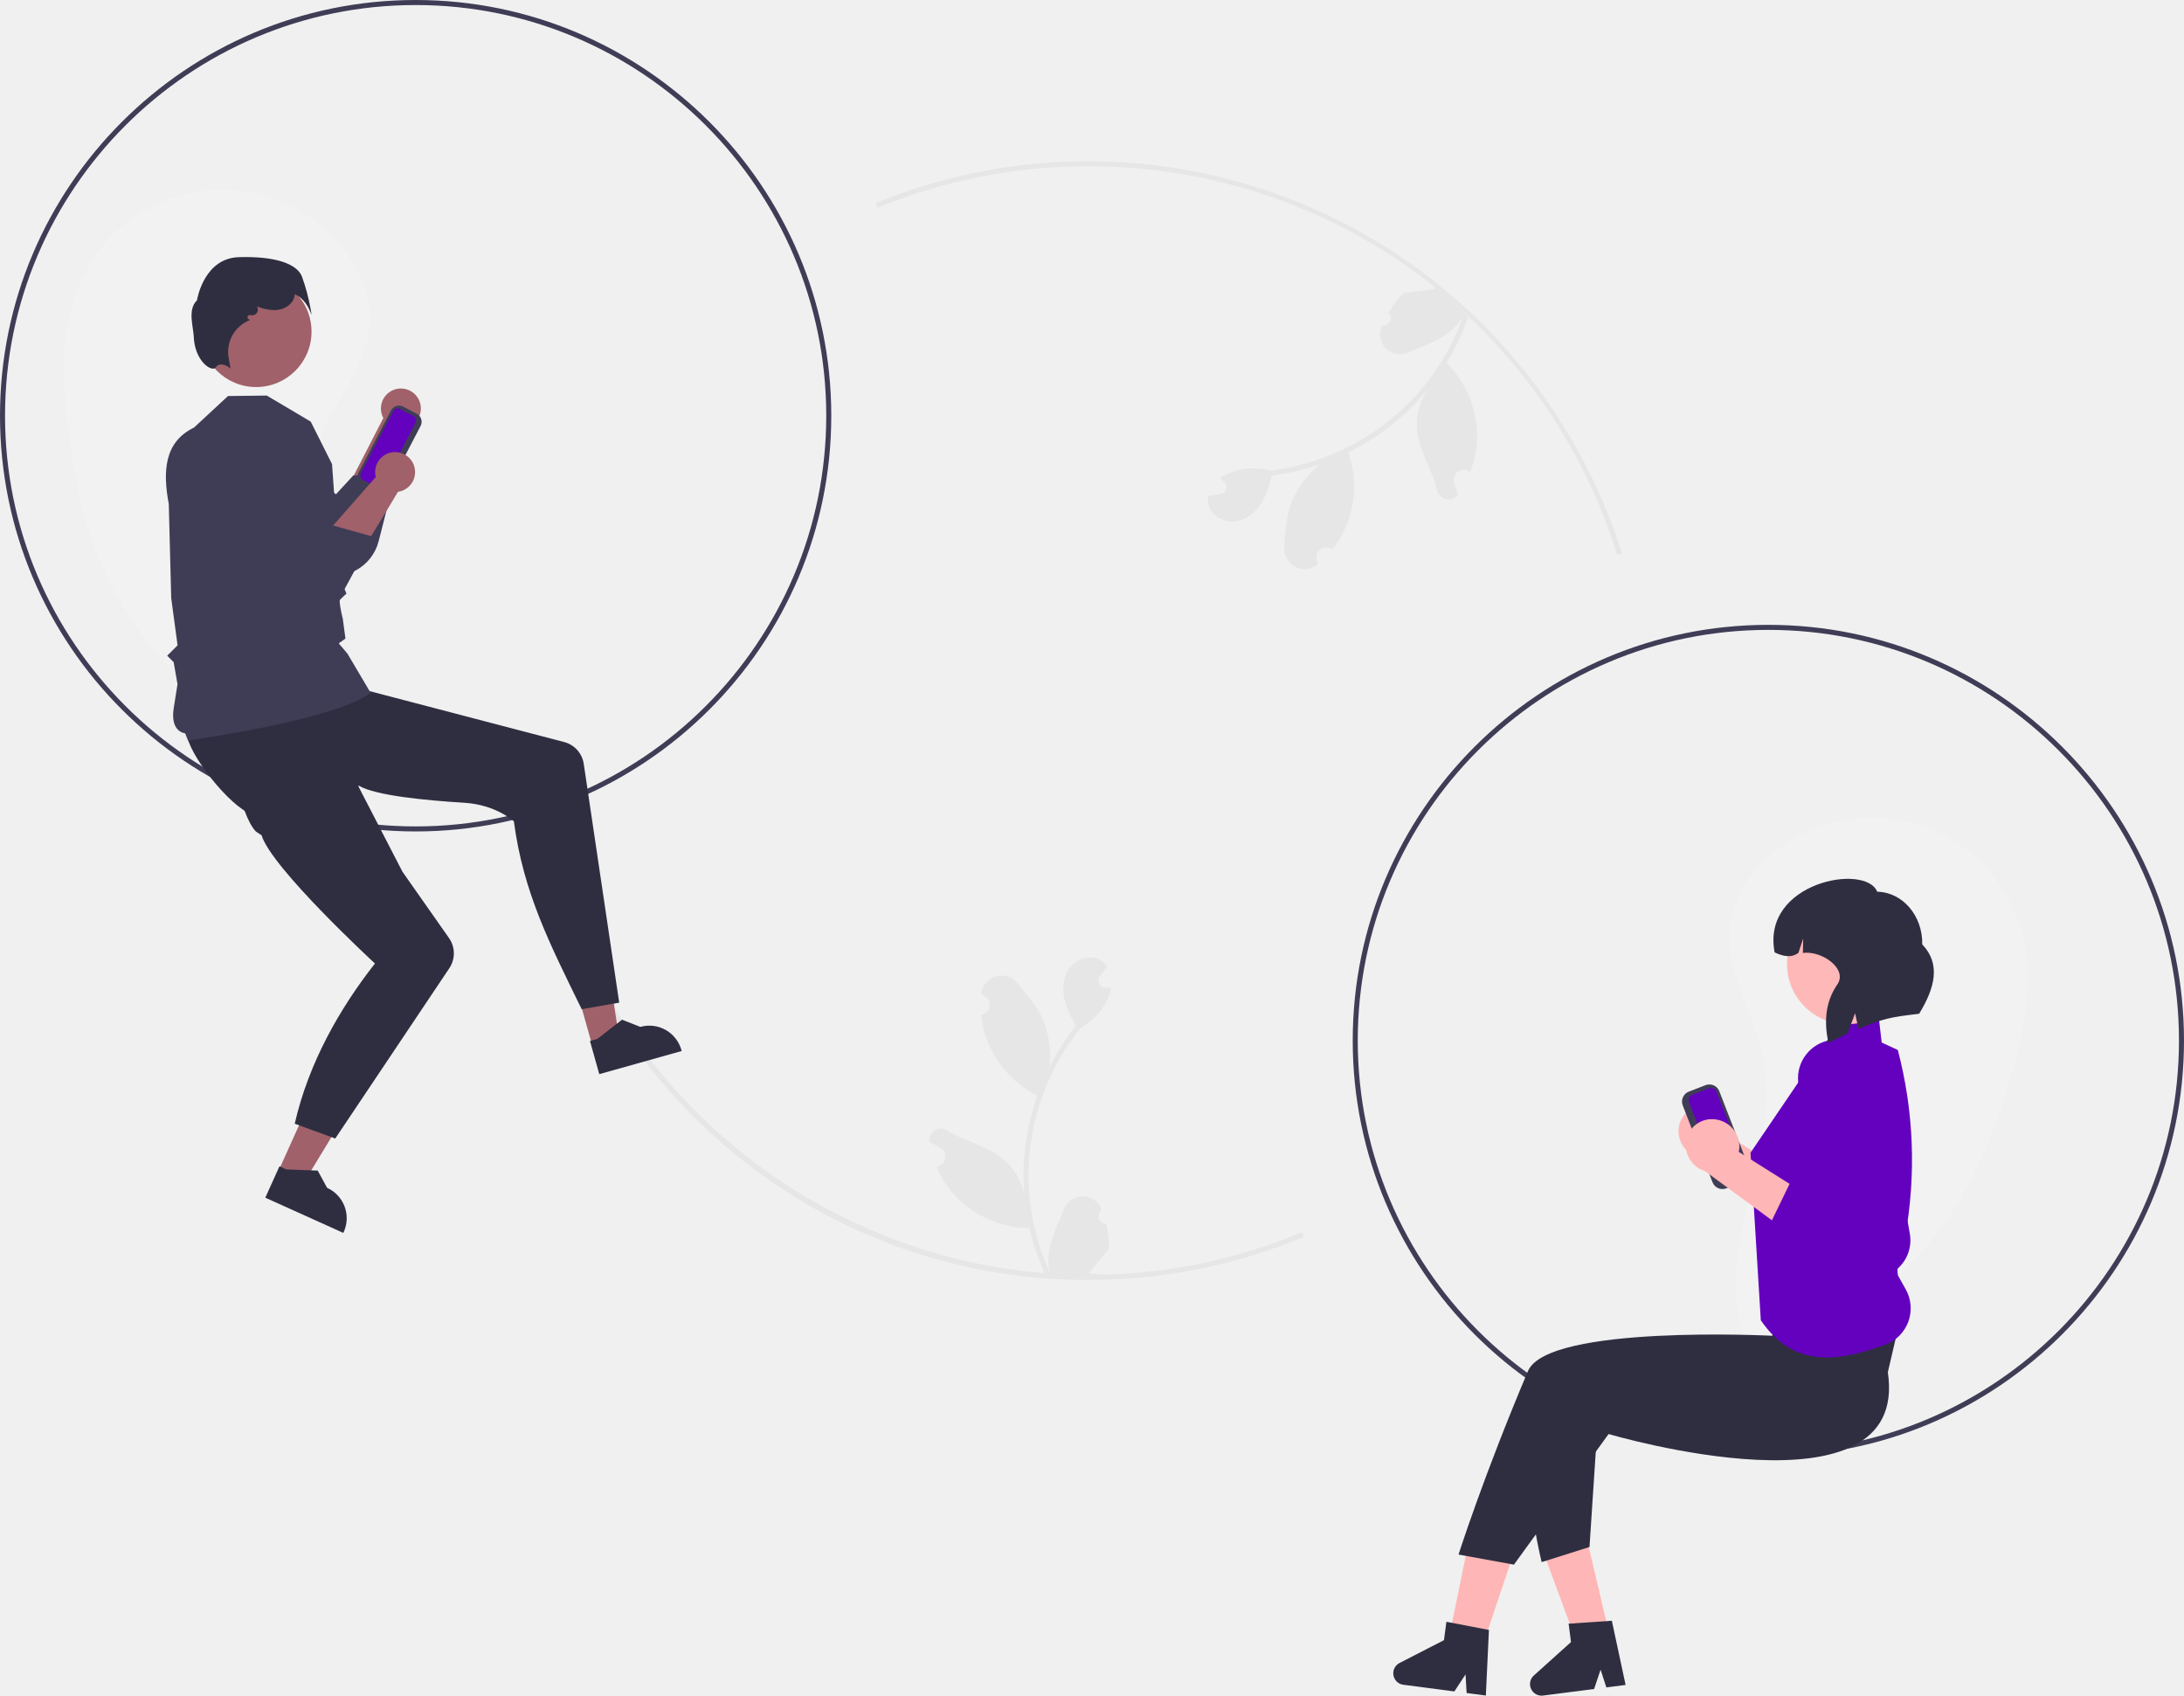
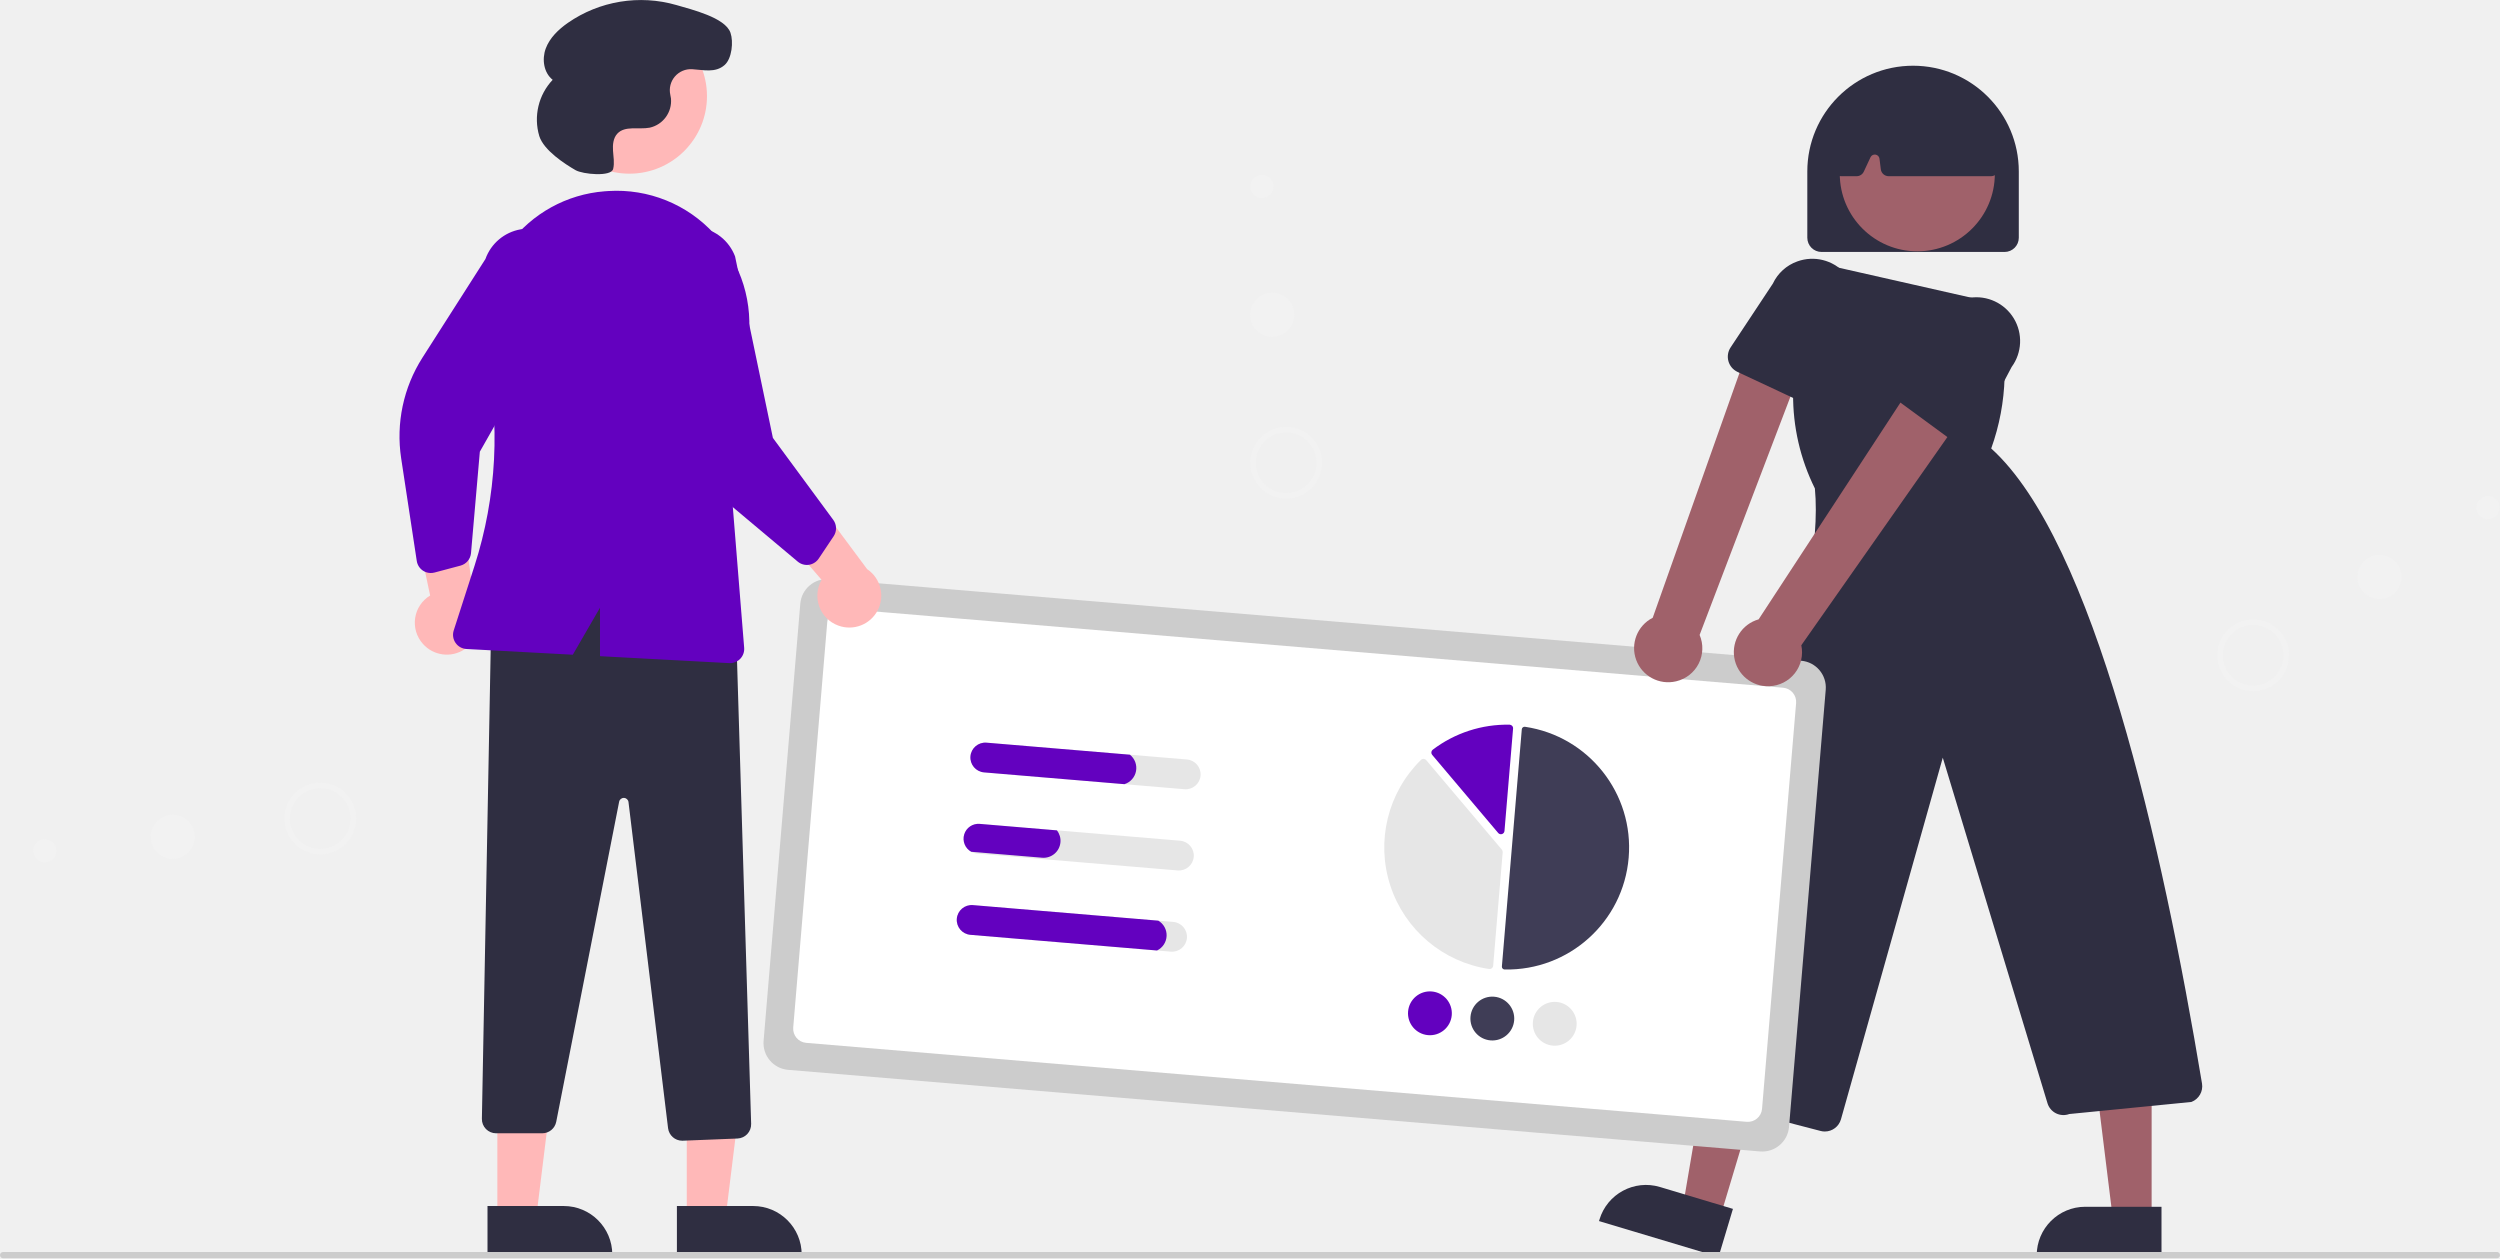
- <svg xmlns="http://www.w3.org/2000/svg" data-name="Layer 1" width="867" height="673.005" viewBox="0 0 867 673.005">
-   <path d="M279.609,409.65a137.199,137.199,0,0,1-72.318-70.942c-7.93-18.131-11.801-37.793-14.006-57.459-2.163-19.294-2.604-39.647,5.699-57.197a61.535,61.535,0,0,1,105.049-10.338c5.45,7.349,9.282,16.167,9.38,25.316.205,19.191-15.226,34.592-21.996,52.551-6.996,18.558-4.474,39.121-3.285,58.918s.435,41.26-11.577,57.041" transform="translate(-166.5 -113.4976)" fill="#f2f2f2" />
-   <path d="M858.426,652.315a137.199,137.199,0,0,0,83.137-57.887c10.843-16.555,17.939-35.295,23.393-54.318,5.35-18.663,9.18-38.657,3.92-57.346a61.535,61.535,0,0,0-101.853-27.714c-6.6,6.337-11.849,14.393-13.471,23.397-3.403,18.888,9.243,36.647,12.923,55.483,3.802,19.465-2.113,39.319-6.588,58.64s-7.311,40.609,1.901,58.173" transform="translate(-166.5 -113.4976)" fill="#f2f2f2" />
-   <path d="M598.5,621.498A219.995,219.995,0,0,1,464.079,576.191a223.646,223.646,0,0,1-78.777-114.596l1.921-.559C414.351,554.336,501.231,619.498,598.5,619.498a218.692,218.692,0,0,0,84.721-16.904l.771,1.846A220.68,220.68,0,0,1,598.5,621.498Z" transform="translate(-166.5 -113.4976)" fill="#e6e6e6" />
-   <path d="M808.506,333.744C779.648,241.484,695.254,179.498,598.5,179.498a218.759,218.759,0,0,0-83.588,16.436l-.761-1.85a222.331,222.331,0,0,1,217.039,27.416A223.906,223.906,0,0,1,810.415,333.147Z" transform="translate(-166.5 -113.4976)" fill="#e6e6e6" />
-   <path d="M868.5,691.498c-90.981,0-165-74.019-165-165s74.019-165,165-165,165,74.019,165,165S959.481,691.498,868.5,691.498Zm0-328c-89.878,0-163,73.122-163,163,0,89.879,73.122,163,163,163s163-73.121,163-163C1031.5,436.619,958.378,363.498,868.5,363.498Z" transform="translate(-166.5 -113.4976)" fill="#3f3d56" />
-   <path d="M331.5,443.498c-90.981,0-165-74.019-165-165s74.019-165,165-165,165,74.019,165,165S422.481,443.498,331.5,443.498Zm0-328c-89.878,0-163,73.122-163,163s73.122,163,163,163,163-73.122,163-163S421.378,115.498,331.5,115.498Z" transform="translate(-166.5 -113.4976)" fill="#3f3d56" />
-   <path d="M318.671,279.425l-14.57,28.298,14.387,8.247s9.87-31.787,10.16-32.993a7.939,7.939,0,1,0-9.976-3.553Z" transform="translate(-166.5 -113.4976)" fill="#a0616a" />
-   <path d="M243.895,283.274c6.5,24.081,29.861,39.375,49.261,57.711a18.197,18.197,0,0,0,23.679-12.76l6.538-25.588-16.618-.444-6.877,7.474L277.625,293.81Z" transform="translate(-166.5 -113.4976)" fill="#3f3d56" />
-   <path d="M843.97,552.136a10.855,10.855,0,0,1,10.138,11.245,10.414,10.414,0,0,1-.234,1.706l32.041,20.186-17.714,7.835L840.49,572.736a10.825,10.825,0,0,1-7.654-10.774,10.359,10.359,0,0,1,10.85-9.845Q843.828,552.125,843.97,552.136Z" transform="translate(-166.5 -113.4976)" fill="#ffb6b6" />
-   <path d="M874.868,576.097,866.927,592.482l31.398,20.205a15.619,15.619,0,0,0,15.183,1.017h0a14.966,14.966,0,0,0,8.3-15.962L911.621,539.577a16.136,16.136,0,0,0-17.716-13.361h0a15.303,15.303,0,0,0-13.549,16.876q.026.237.059.473a15.7,15.7,0,0,0,.321,1.661l11.122,41.365Z" transform="translate(-166.5 -113.4976)" fill="#6301bf" />
-   <path d="M846.331,582.74l-11.824-30.509a4.227,4.227,0,0,1,2.411-5.463l6.649-2.577a4.227,4.227,0,0,1,5.463,2.411l11.824,30.509a4.227,4.227,0,0,1-2.411,5.463l-6.649,2.577A4.227,4.227,0,0,1,846.331,582.74Z" transform="translate(-166.5 -113.4976)" fill="#3f3d56" />
-   <path d="M838.3,548.022a2.278,2.278,0,0,0-1.299,2.944l11.824,30.509a2.278,2.278,0,0,0,2.944,1.299l6.649-2.577a2.278,2.278,0,0,0,1.299-2.944L847.893,546.745a2.278,2.278,0,0,0-2.944-1.299Z" transform="translate(-166.5 -113.4976)" fill="#6301bf" />
-   <rect x="872.636" y="601.497" width="44.903" height="44.903" transform="translate(1623.676 1134.4) rotate(-180)" fill="#ffb8b8" />
-   <polygon points="599.649 620.243 582.5 614.473 572.95 661.153 584.57 665.062 599.649 620.243" fill="#ffb6b6" />
-   <polygon points="630.062 611.362 612.454 615.526 629.013 660.202 640.944 657.38 630.062 611.362" fill="#ffb6b6" />
-   <path d="M915.929,658.131c9,60-110.851,24.527-110.851,24.527L767.5,734.498l-22-4s9.899-31.12,27.578-72.839c7.851-18.527,97-14,97-14l1.851-14.527,51-1Z" transform="translate(-166.5 -113.4976)" fill="#2f2e41" />
-   <path d="M801.295,669.786l-32.641.751c5.233,45.007,9.846,62.96,9.846,62.96l19-6Z" transform="translate(-166.5 -113.4976)" fill="#2f2e41" />
-   <path d="M890.277,528.529l9.038-11.618,12.893-.559,1.287,10.927,6.388,2.946a171.329,171.329,0,0,1,2.886,74.227l0,0h0a6.609,6.609,0,0,0-1.88,6.42l.414,1.651-.038.06a9.672,9.672,0,0,0-1.284,7.22h0l3.051,5.421a15.395,15.395,0,0,1-8.194,22.018c-18.753,6.797-36.332,9.329-49.337-9.745l-4.089-66.47Z" transform="translate(-166.5 -113.4976)" fill="#6301bf" />
-   <circle cx="733.245" cy="382.662" r="23.838" fill="#ffb8b8" />
-   <path d="M911.712,467.423c10.093.194,18.099,9.556,17.88,20.911,7.469,7.794,4.999,17.33-1.242,27.528-11.417,1.325-14.082,1.877-24.094,5.961l-1.319-6.164-2.99,8.027q-3.817,1.76-7.576,3.863c-1.801-8.261-1.354-16.29,3.486-23.284,4.3-6.213-6.165-13.59-13.649-12.547h0l.11-5.707-1.88,5.673c-2.917,2.144-6.144,1.368-9.454-.182v-0C865.62,463.613,907.166,455.986,911.712,467.423Z" transform="translate(-166.5 -113.4976)" fill="#2f2e41" />
-   <path d="M756.352,786.455l-7.64-.998-.421-7.392-4.435,6.757-20.264-2.647a4.594,4.594,0,0,1-1.504-8.642l17.642-9.062.953-7.293,16.888,3.239Z" transform="translate(-166.5 -113.4976)" fill="#2f2e41" />
-   <path d="M811.828,782.247l-7.642.983-2.293-7.04-2.565,7.665-20.269,2.608a4.594,4.594,0,0,1-3.658-7.973L790.149,765.23l-.939-7.294,17.156-1.175Z" transform="translate(-166.5 -113.4976)" fill="#2f2e41" />
-   <path d="M846.845,557.712a10.855,10.855,0,0,1,10.138,11.245,10.414,10.414,0,0,1-.234,1.706l32.041,20.186-17.714,7.835-27.711-20.37a10.825,10.825,0,0,1-7.654-10.774,10.359,10.359,0,0,1,10.85-9.845Q846.703,557.702,846.845,557.712Z" transform="translate(-166.5 -113.4976)" fill="#ffb6b6" />
-   <path d="M877.743,581.674l-7.941,16.385,31.398,20.205a15.619,15.619,0,0,0,15.183,1.017h0a14.966,14.966,0,0,0,8.3-15.962l-10.188-58.164a16.136,16.136,0,0,0-17.716-13.361h0a15.303,15.303,0,0,0-13.549,16.876q.026.237.059.473a15.701,15.701,0,0,0,.321,1.661l11.122,41.365Z" transform="translate(-166.5 -113.4976)" fill="#6301bf" />
-   <polygon points="110.415 465.016 120.487 469.559 142.805 432.873 127.94 426.167 110.415 465.016" fill="#a0616a" />
-   <path d="M271.82,588.86,302.792,602.832l.177-.392a13.226,13.226,0,0,0-6.616-17.494l-.001-0-3.721-6.844-12.492-.47-2.704-1.22Z" transform="translate(-166.5 -113.4976)" fill="#2f2e41" />
-   <polygon points="235.159 415.125 245.796 412.139 239.34 369.685 223.639 374.093 235.159 415.125" fill="#a0616a" />
-   <path d="M404.399,539.825l32.713-9.184-.116-.414a13.226,13.226,0,0,0-16.307-9.159l-.001 0-7.248-2.856-9.876,7.663-2.856.802Z" transform="translate(-166.5 -113.4976)" fill="#2f2e41" />
-   <path d="M240.658,404.574c.272,7.87,17.01,29.103,25.813,32.148,1.496.518,2.371.803,2.371.803l3.064-.926L309.008,425.373c6.497,3.822,25.877,5.765,41.78,6.737,12.657.771,19.712,7.388,19.712,7.388,3.734,28.398,14.499,49.101,26.913,74.545l14.898-2.591-14.075-94.778a10.558,10.558,0,0,0-7.772-8.663L289.22,381.527s-5.584-1.01-17.36,4.67C252.473,395.551,240.464,398.848,240.658,404.574Z" transform="translate(-166.5 -113.4976)" fill="#2f2e41" />
-   <path d="M260.004,403.051c-3.395,7.105,1.636,33.67,8.036,40.437l1.699,1.155.574.299c3.839,12.986,45.037,50.967,45.037,50.967-13.916,17.728-26.317,39.355-31.851,63.587l16.091,5.88L344.885,497.759a10.558,10.558,0,0,0-.131-11.942l-18.478-26.321-30.11-58.323C274.652,400.509,262.478,397.883,260.004,403.051Z" transform="translate(-166.5 -113.4976)" fill="#2f2e41" />
-   <path d="M241.264,407.668c-.05,0-1.229-3.087-1.253-3.094-.401-.112-5.83-.648-4.609-9.635l1.562-9.892-1.525-8.734-2.565-2.565,4.122-4.122L234.47,350.93,233.5,313.498c-2.434-12.858-1.799-24.618,9.994-30.281l13.52-12.54,15.384-.186,17.454,10.347,8.456,16.858,3.28,45.688,2.449,5.714-.21.19c-.016.015-1.648,1.49-2.381,2.301-.355.504.311,4.269,1.134,7.466l1.055,7.892-2.658,1.9,3.456,4.082,9.421,15.925-.564-.14c-.636-.158-6.561,8.735-71.59,18.624C241.399,407.384,241.389,407.668,241.264,407.668Z" transform="translate(-166.5 -113.4976)" fill="#3f3d56" />
-   <path d="M315.727,308.79l-5.383-2.809a3.599,3.599,0,0,1-1.524-4.851l12.889-24.701a3.599,3.599,0,0,1,4.851-1.524l5.383,2.809a3.599,3.599,0,0,1,1.524,4.851l-12.889,24.701A3.599,3.599,0,0,1,315.727,308.79Z" transform="translate(-166.5 -113.4976)" fill="#3f3d56" />
-   <path d="M325.271,275.836a1.94,1.94,0,0,0-2.614.821l-12.889,24.701a1.94,1.94,0,0,0,.821,2.614l5.383,2.809a1.94,1.94,0,0,0,2.614-.821l12.889-24.701a1.94,1.94,0,0,0-.821-2.614Z" transform="translate(-166.5 -113.4976)" fill="#6301bf" />
-   <circle cx="101.672" cy="131.625" r="21.996" fill="#a0616a" />
-   <path d="M257.354,259.29a5.259,5.259,0,0,0-3.399-1.141,2.735,2.735,0,0,0-1.871,1.243,1.106,1.106,0,0,1-.97.413c-2.347.085-7.35-4.269-7.692-12.67-.163-3.993-2.551-10.749,1.252-14.408.255-1.477,3.224-16.739,16.61-17.16,13.704-.436,22.827,2.317,25.019,7.54h0a75.905,75.905,0,0,1,3.458,12.766l.46,2.585-1.074-2.396c-.02-.045-1.979-4.335-5.611-5.766a6.162,6.162,0,0,1-.525,2.02c-1.185,2.568-4.172,4.244-7.611,4.27a19.645,19.645,0,0,1-6.915-1.487,2.263,2.263,0,0,1-2.135,3.536l-.636-.079a.864.864,0,0,0-.515,1.62l.56.299-.679.329a13.544,13.544,0,0,0-7.846,14.571l.792,4.455Z" transform="translate(-166.5 -113.4976)" fill="#2f2e41" />
-   <path d="M605.61,599.177a2.937,2.937,0,0,1-2.128-5.09l.201-.8q-.04-.096-.08-.192a7.887,7.887,0,0,0-14.548.054c-2.379,5.731-5.409,11.471-6.155,17.53a23.331,23.331,0,0,0,.41,8.024,93.541,93.541,0,0,1-8.509-38.851,90.285,90.285,0,0,1,.56-10.072q.464-4.112,1.287-8.166a94.625,94.625,0,0,1,18.765-40.104,25.182,25.182,0,0,0,10.473-10.866,19.209,19.209,0,0,0,1.747-5.249c-.51.067-1.028.109-1.538.142-.159.008-.326.017-.485.025l-.06.003a2.91,2.91,0,0,1-2.39-4.74q.33-.406.661-.812c.334-.418.677-.828,1.011-1.245a1.448,1.448,0,0,0,.109-.125c.385-.476.769-.945,1.154-1.421a8.414,8.414,0,0,0-2.758-2.666c-3.853-2.257-9.169-.694-11.953,2.792-2.792,3.485-3.318,8.375-2.349,12.73a33.719,33.719,0,0,0,4.664,10.398c-.209.268-.426.527-.635.794a95.236,95.236,0,0,0-9.94,15.748,39.591,39.591,0,0,0-2.364-18.389c-2.262-5.458-6.503-10.054-10.237-14.772-4.485-5.667-13.683-3.194-14.473,3.99q-.011.104-.022.209.832.469,1.629.996a3.984,3.984,0,0,1-1.606,7.249l-.081.013a39.636,39.636,0,0,0,1.045,5.926,40.81,40.81,0,0,0,20.32,25.577c.326.167.644.334.97.493a97.207,97.207,0,0,0-5.232,24.624,92.197,92.197,0,0,0,.067,14.887l-.025-.176a24.363,24.363,0,0,0-8.317-14.067c-6.4-5.258-15.443-7.194-22.347-11.42a4.572,4.572,0,0,0-7.003,4.448q.014.092.028.185a26.761,26.761,0,0,1,3.001,1.446q.832.469,1.629.996a3.984,3.984,0,0,1-1.606,7.249l-.081.012c-.058.008-.109.017-.167.025a39.671,39.671,0,0,0,7.297,11.426,40.846,40.846,0,0,0,29.623,12.998h.008a97.18,97.18,0,0,0,6.528,19.058h23.32c.084-.259.159-.527.234-.786a26.496,26.496,0,0,1-6.453-.384c1.73-2.123,3.46-4.263,5.191-6.386a1.446,1.446,0,0,0,.109-.125c.878-1.087,1.764-2.165,2.641-3.251l0-.001a38.811,38.811,0,0,0-1.137-9.887Z" transform="translate(-166.5 -113.4976)" fill="#e6e6e6" />
-   <path d="M717.709,237.565a2.937,2.937,0,0,1-2.029,5.131l-.703.432q-.039.097-.077.193a7.887,7.887,0,0,0,10.456,10.115c5.704-2.443,11.88-4.44,16.643-8.258a23.331,23.331,0,0,0,5.307-6.032,93.541,93.541,0,0,1-21.023,33.761,90.285,90.285,0,0,1-7.431,6.822q-3.203,2.621-6.622,4.95a94.625,94.625,0,0,1-41.43,15.623,25.182,25.182,0,0,0-15.084.472,19.209,19.209,0,0,0-4.915,2.54c.412.308.812.64,1.201.972.12.105.245.216.365.32l.045.04a2.91,2.91,0,0,1-1.597,5.063q-.52.061-1.04.121c-.531.066-1.062.12-1.594.186a1.447,1.447,0,0,0-.165.014c-.608.073-1.21.14-1.818.212a8.414,8.414,0,0,0,.114,3.835c1.184,4.306,6.082,6.897,10.508,6.343,4.432-.548,8.222-3.682,10.567-7.477a33.719,33.719,0,0,0,3.917-10.702c.336-.046.673-.08,1.009-.125a95.236,95.236,0,0,0,18.11-4.34,39.591,39.591,0,0,0-11.142,14.819c-2.189,5.488-2.361,11.739-2.979,17.724-.743,7.189,7.57,11.838,13.15,7.244q.081-.067.162-.134-.268-.917-.471-1.85a3.984,3.984,0,0,1,6.21-4.071l.067.048a39.637,39.637,0,0,0,3.388-4.973,40.81,40.81,0,0,0,3.3-32.499c-.117-.347-.228-.689-.35-1.03a97.208,97.208,0,0,0,20.934-13.982A92.198,92.198,0,0,0,733.035,268.364l-.105.143a24.363,24.363,0,0,0-3.863,15.879c.914,8.232,6.038,15.93,8.033,23.776a4.572,4.572,0,0,0,8.119,1.702q.054-.076.109-.152a26.76,26.76,0,0,1-1.14-3.13q-.268-.917-.471-1.85a3.984,3.984,0,0,1,6.21-4.071l.067.048c.048.035.09.064.137.099a39.67,39.67,0,0,0,2.749-13.276,40.846,40.846,0,0,0-12.142-29.984l-.006-.006a97.18,97.18,0,0,0,8.627-18.204l-16.7-16.277c-.241.127-.481.266-.716.399a26.496,26.496,0,0,1,4.353,4.779c-2.721.313-5.454.638-8.174.95a1.449,1.449,0,0,0-.165.014c-1.387.166-2.774.319-4.161.485l-.001.001a38.812,38.812,0,0,0-6.086,7.874Z" transform="translate(-166.5 -113.4976)" fill="#e6e6e6" />
-   <path d="M315.663,302.841l-21.03,23.893,11.942,11.506s17.321-28.422,17.897-29.521a7.939,7.939,0,1,0-8.809-5.878Z" transform="translate(-166.5 -113.4976)" fill="#a0616a" />
-   <path d="M242.205,288.345c.433,24.938,19.361,45.466,33.706,67.978a18.197,18.197,0,0,0,26.076-6.603L314.565,326.499l-16.009-4.482-8.492,5.572-17.716-20.803Z" transform="translate(-166.5 -113.4976)" fill="#3f3d56" />
+ <svg xmlns="http://www.w3.org/2000/svg" data-name="Layer 1" width="792" height="398.625" viewBox="0 0 792 398.625">
+   <path d="M839.056,330.509h-58a4.505,4.505,0,0,1-4.5-4.5v-21a33.5,33.5,0,1,1,67,0v21A4.505,4.505,0,0,1,839.056,330.509Z" transform="translate(-204 -250.6877)" fill="#2f2e41" />
+   <polygon points="544.851 385.91 533.108 382.388 541.102 335.418 558.434 340.615 544.851 385.91" fill="#a0616a" />
+   <path d="M748.432,648.879l-37.865-11.355.144-.479a15.386,15.386,0,0,1,19.157-10.319l.001 0,23.126,6.935Z" transform="translate(-204 -250.6877)" fill="#2f2e41" />
+   <polygon points="681.636 386.307 669.376 386.307 663.544 339.019 681.638 339.02 681.636 386.307" fill="#a0616a" />
+   <path d="M888.762,648.879l-39.531-.001v-.5a15.386,15.386,0,0,1,15.386-15.386h.001l24.144.001Z" transform="translate(-204 -250.6877)" fill="#2f2e41" />
+   <circle cx="607.403" cy="55.054" r="24.561" fill="#a0616a" />
+   <path d="M782.109,609.15a5.216,5.216,0,0,1-1.312-.167l-49.22-12.798a5.285,5.285,0,0,1-3.622-6.957c29.841-80.261,54.276-149.493,51-183.796a66.141,66.141,0,0,1-6.899-30.014l.35-34.68a6.792,6.792,0,0,1,8.294-6.557l55.066,12.468.312,1.039a72.25,72.25,0,0,1-1.262,45.078c32.462,29.307,54.229,125.521,66.784,201.199A5.312,5.312,0,0,1,898.301,599.76l-.155.038-38.608,3.816a5.284,5.284,0,0,1-6.894-3.423l-33.172-109.466-32.259,114.575A5.321,5.321,0,0,1,782.109,609.15Z" transform="translate(-204 -250.6877)" fill="#2f2e41" />
+   <path d="M834.749,306.509H802.322a2.504,2.504,0,0,1-2.481-2.19l-.42-3.358a1.5,1.5,0,0,0-2.848-.448l-2.126,4.555a2.51,2.51,0,0,1-2.265,1.442H787.257a2.5,2.5,0,0,1-2.489-2.738l1.942-20.286a2.519,2.519,0,0,1,1.429-2.036c14.85-6.933,29.91-6.924,44.76.026a2.504,2.504,0,0,1,1.415,1.919l2.909,20.26a2.499,2.499,0,0,1-2.475,2.855Z" transform="translate(-204 -250.6877)" fill="#2f2e41" />
+   <path d="M761.583,615.464,453.666,589.614a8.51,8.51,0,0,1-7.759-9.181L457.535,441.92a8.509,8.509,0,0,1,9.181-7.759L774.633,460.011a8.51,8.51,0,0,1,7.759,9.181L770.764,607.705A8.51,8.51,0,0,1,761.583,615.464Z" transform="translate(-204 -250.6877)" fill="#ccc" />
+   <path d="M757.353,606.077,459.401,581.064a4.505,4.505,0,0,1-4.108-4.861l10.792-128.548a4.505,4.505,0,0,1,4.861-4.108l297.952,25.013a4.505,4.505,0,0,1,4.108,4.861L762.214,601.969A4.505,4.505,0,0,1,757.353,606.077Z" transform="translate(-204 -250.6877)" fill="#fff" />
+   <path d="M680.605,557.821q.029.002.058.003a38.66,38.66,0,0,0,6.455-76.893.882.882,0,0,0-.682.182.873.873,0,0,0-.331.617l-6.308,75.137a.885.885,0,0,0,.808.954Z" transform="translate(-204 -250.6877)" fill="#3f3d56" />
+   <path d="M655.054,491.101a1.138,1.138,0,0,1,.772.398l23.964,28.356a1.126,1.126,0,0,1,.264.826l-3.018,35.953a1.122,1.122,0,0,1-.425.793,1.139,1.139,0,0,1-.876.235,38.913,38.913,0,0,1-21.571-66.24,1.14,1.14,0,0,1,.848-.324Z" transform="translate(-204 -250.6877)" fill="#e6e6e6" />
+   <path d="M682.304,480.272a1.143,1.143,0,0,1,.752.373,1.123,1.123,0,0,1,.287.853l-2.723,32.439a1.133,1.133,0,0,1-1.995.637l-20.911-24.744a1.136,1.136,0,0,1,.18-1.636,38.994,38.994,0,0,1,24.34-7.926C682.258,480.269,682.281,480.27,682.304,480.272Z" transform="translate(-204 -250.6877)" fill="#6301bf" />
+   <path d="M663.919,572.284a6.944,6.944,0,1,1-6.338-7.5A6.952,6.952,0,0,1,663.919,572.284Z" transform="translate(-204 -250.6877)" fill="#6301bf" />
+   <path d="M683.688,573.944a6.944,6.944,0,1,1-6.338-7.5A6.952,6.952,0,0,1,683.688,573.944Z" transform="translate(-204 -250.6877)" fill="#3f3d56" />
+   <path d="M703.458,575.604a6.944,6.944,0,1,1-6.338-7.5A6.952,6.952,0,0,1,703.458,575.604Z" transform="translate(-204 -250.6877)" fill="#e6e6e6" />
+   <path d="M580.026,491.295,516.539,485.965a4.725,4.725,0,1,0-.791,9.417L579.235,500.712a4.725,4.725,0,1,0,.791-9.417Z" transform="translate(-204 -250.6877)" fill="#e6e6e6" />
+   <path d="M577.866,517.025,514.379,511.695a4.722,4.722,0,0,0-2.689,8.836,4.662,4.662,0,0,0,1.898.581l63.487,5.33a4.725,4.725,0,1,0,.791-9.417Z" transform="translate(-204 -250.6877)" fill="#e6e6e6" />
+   <path d="M575.706,542.754,512.219,537.424a4.725,4.725,0,1,0-.791,9.417l63.487,5.33a4.725,4.725,0,1,0,.791-9.417Z" transform="translate(-204 -250.6877)" fill="#e6e6e6" />
+   <path d="M561.959,489.778l-45.42-3.813a4.725,4.725,0,1,0-.791,9.417l44.473,3.734a5.379,5.379,0,0,0,1.737-9.337Z" transform="translate(-204 -250.6877)" fill="#6301bf" />
+   <path d="M538.823,513.747,514.379,511.695a4.722,4.722,0,0,0-2.689,8.836l22.451,1.885a5.382,5.382,0,0,0,5.811-4.911A5.271,5.271,0,0,0,538.823,513.747Z" transform="translate(-204 -250.6877)" fill="#6301bf" />
+   <path d="M570.962,542.356,512.219,537.424a4.725,4.725,0,1,0-.791,9.417l59.122,4.963a5.368,5.368,0,0,0,.412-9.449Z" transform="translate(-204 -250.6877)" fill="#6301bf" />
+   <path d="M734.991,466.529a10.743,10.743,0,0,0,7.445-14.694l34.621-90.826-17.673-4.352L727.579,446.399a10.801,10.801,0,0,0,7.412,20.13Z" transform="translate(-204 -250.6877)" fill="#a0616a" />
+   <path d="M778.719,379.319a5.319,5.319,0,0,1-2.254-.501h-0l-22.033-10.313a5.318,5.318,0,0,1-2.179-7.752l13.39-20.223a13.584,13.584,0,0,1,7.776-7.035,13.88,13.88,0,0,1,17.291,18.938l-6.898,23.095a5.317,5.317,0,0,1-5.093,3.792Z" transform="translate(-204 -250.6877)" fill="#2f2e41" />
+   <path d="M764.503,468.079a10.743,10.743,0,0,0,10.152-12.972l56.196-80.097-16.794-9-52.922,80.884a10.801,10.801,0,0,0,3.369,21.185Z" transform="translate(-204 -250.6877)" fill="#a0616a" />
+   <path d="M825.338,391.101a5.313,5.313,0,0,1-3.144-1.03l-19.616-14.39a5.316,5.316,0,0,1-.635-8.025l17.057-17.243a13.584,13.584,0,0,1,8.993-5.396,13.88,13.88,0,0,1,13.292,21.931L830.04,388.266a5.32,5.32,0,0,1-4.702,2.835Z" transform="translate(-204 -250.6877)" fill="#2f2e41" />
+   <path d="M469.569,448.87a10.056,10.056,0,0,1-5.277-14.488l-23.359-27.043,18.414-2.397,19.359,26.048a10.11,10.11,0,0,1-9.137,17.88Z" transform="translate(-204 -250.6877)" fill="#ffb8b8" />
+   <path d="M337.905,454.584a10.056,10.056,0,0,1,2.363-15.237L332.842,404.392l17.288,6.779,4.401,32.155a10.11,10.11,0,0,1-16.626,11.259Z" transform="translate(-204 -250.6877)" fill="#ffb8b8" />
+   <polygon points="217.569 386.069 229.829 386.068 235.661 338.78 217.567 338.781 217.569 386.069" fill="#ffb8b8" />
+   <path d="M418.442,632.754l24.144-.001h.001a15.386,15.386,0,0,1,15.386,15.386v.5l-39.531.001Z" transform="translate(-204 -250.6877)" fill="#2f2e41" />
+   <polygon points="157.569 386.069 169.829 386.068 175.661 338.78 157.567 338.781 157.569 386.069" fill="#ffb8b8" />
+   <path d="M358.442,632.754l24.144-.001h.001a15.386,15.386,0,0,1,15.386,15.386v.5l-39.531.001Z" transform="translate(-204 -250.6877)" fill="#2f2e41" />
+   <path d="M420.114,612.067a4.526,4.526,0,0,1-4.469-3.957L403.106,504.78a1.5,1.5,0,0,0-2.961-.109L380.211,606.08a4.51,4.51,0,0,1-4.416,3.632h-14.634a4.5,4.5,0,0,1-4.499-4.585l2.929-156.202.239-.143c21.348-12.711,46.51-13.543,76.926-2.54l.319.115,4.889,160.379a4.514,4.514,0,0,1-4.318,4.634l-17.355.694C420.232,612.066,420.173,612.067,420.114,612.067Z" transform="translate(-204 -250.6877)" fill="#2f2e41" />
+   <circle cx="199.408" cy="30.461" r="24.561" fill="#ffb8b8" />
+   <path d="M460.253,429.617a4.505,4.505,0,0,1-3.528-1.008l-25.185-21.134A46.374,46.374,0,0,1,415.516,379.034l-5.665-36.602a14.497,14.497,0,1,1,27.017-10.52l11.986,57.511,19.132,25.968a4.515,4.515,0,0,1,.119,5.169L463.359,427.662a4.506,4.506,0,0,1-2.091,1.686A4.454,4.454,0,0,1,460.253,429.617Z" transform="translate(-204 -250.6877)" fill="#6301bf" />
+   <path d="M338.013,431.485a4.505,4.505,0,0,1-1.982-3.087L331.09,395.893a46.373,46.373,0,0,1,6.763-31.936l19.931-31.217a14.497,14.497,0,1,1,27.231,9.954l-29.002,51.089-2.796,32.133a4.515,4.515,0,0,1-3.326,3.959l-8.254,2.195a4.506,4.506,0,0,1-2.683-.116A4.455,4.455,0,0,1,338.013,431.485Z" transform="translate(-204 -250.6877)" fill="#6301bf" />
+   <path d="M430.273,324.766a41.823,41.823,0,0,0-33.537-13.56q-.616.038-1.227.086H395.508a41.734,41.734,0,0,0-30.16,16.646,42.362,42.362,0,0,0-7.525,34.145,132.361,132.361,0,0,1-3.497,67.876l-6.589,20.459a4.499,4.499,0,0,0,4.042,5.872l33.685,1.811,8.62-14.89V458.565l40.941,2.201c.082.005.163.007.243.007a4.5,4.5,0,0,0,4.484-4.861l-4.627-57.382,5.804-38.973A42.089,42.089,0,0,0,430.273,324.766Z" transform="translate(-204 -250.6877)" fill="#6301bf" />
+   <path d="M386.338,304.596c2.274,1.308,11.262,2.176,11.903-.368l.014-.056c.446-1.864.076-3.811-.052-5.723s.059-4.013,1.362-5.419c2.428-2.621,6.748-1.232,10.258-1.894a8.664,8.664,0,0,0,6.74-9.253c-.05-.398-.128-.795-.216-1.193a6.673,6.673,0,0,1,6.927-8.081c3.548.203,7.378,1.278,10.314-1.35,2.27-2.032,2.824-7.322,1.827-10.201-1.676-4.838-12.414-7.371-17.102-8.764a40.62,40.62,0,0,0-34.43,5.65c-2.961,2.087-5.727,4.71-6.989,8.106s-.653,7.68,2.193,9.922a18.332,18.332,0,0,0-4.246,17.806C376.244,298.306,382.953,302.648,386.338,304.596Z" transform="translate(-204 -250.6877)" fill="#2f2e41" />
+   <path d="M995,649.312H205a1,1,0,0,1,0-2H995a1,1,0,0,1,0,2Z" transform="translate(-204 -250.6877)" fill="#ccc" />
+   <path d="M918.713,469.608h0a11.358,11.358,0,1,1,10.409-12.233A11.358,11.358,0,0,1,918.713,469.608Zm-.14-1.742h0a9.61,9.61,0,1,0-10.351-8.808A9.61,9.61,0,0,0,918.573,467.866Z" transform="translate(-204 -250.6877)" fill="#f2f2f2" />
+   <circle cx="753.822" cy="182.788" r="6.989" fill="#f2f2f2" />
+   <circle cx="788.177" cy="160.829" r="3.671" fill="#f2f2f2" />
+   <path d="M605.341,387.715a11.358,11.358,0,1,1-3.454,15.686h0A11.37,11.37,0,0,1,605.341,387.715Zm11.291,17.668a9.61,9.61,0,1,0-13.273-2.923h0A9.621,9.621,0,0,0,616.632,405.383Z" transform="translate(-204 -250.6877)" fill="#f2f2f2" />
+   <circle cx="403.035" cy="99.718" r="6.989" fill="#f2f2f2" />
+   <circle cx="399.764" cy="59.076" r="3.671" fill="#f2f2f2" />
+   <path d="M296.07,516.394A11.358,11.358,0,1,1,311.85,519.394h0A11.37,11.37,0,0,1,296.07,516.394Zm17.335-11.797a9.61,9.61,0,1,0-2.538,13.352h0A9.621,9.621,0,0,0,313.405,504.597Z" transform="translate(-204 -250.6877)" fill="#f2f2f2" />
+   <circle cx="54.728" cy="265.092" r="6.989" fill="#f2f2f2" />
+   <circle cx="14.197" cy="269.537" r="3.671" fill="#f2f2f2" />
</svg>
